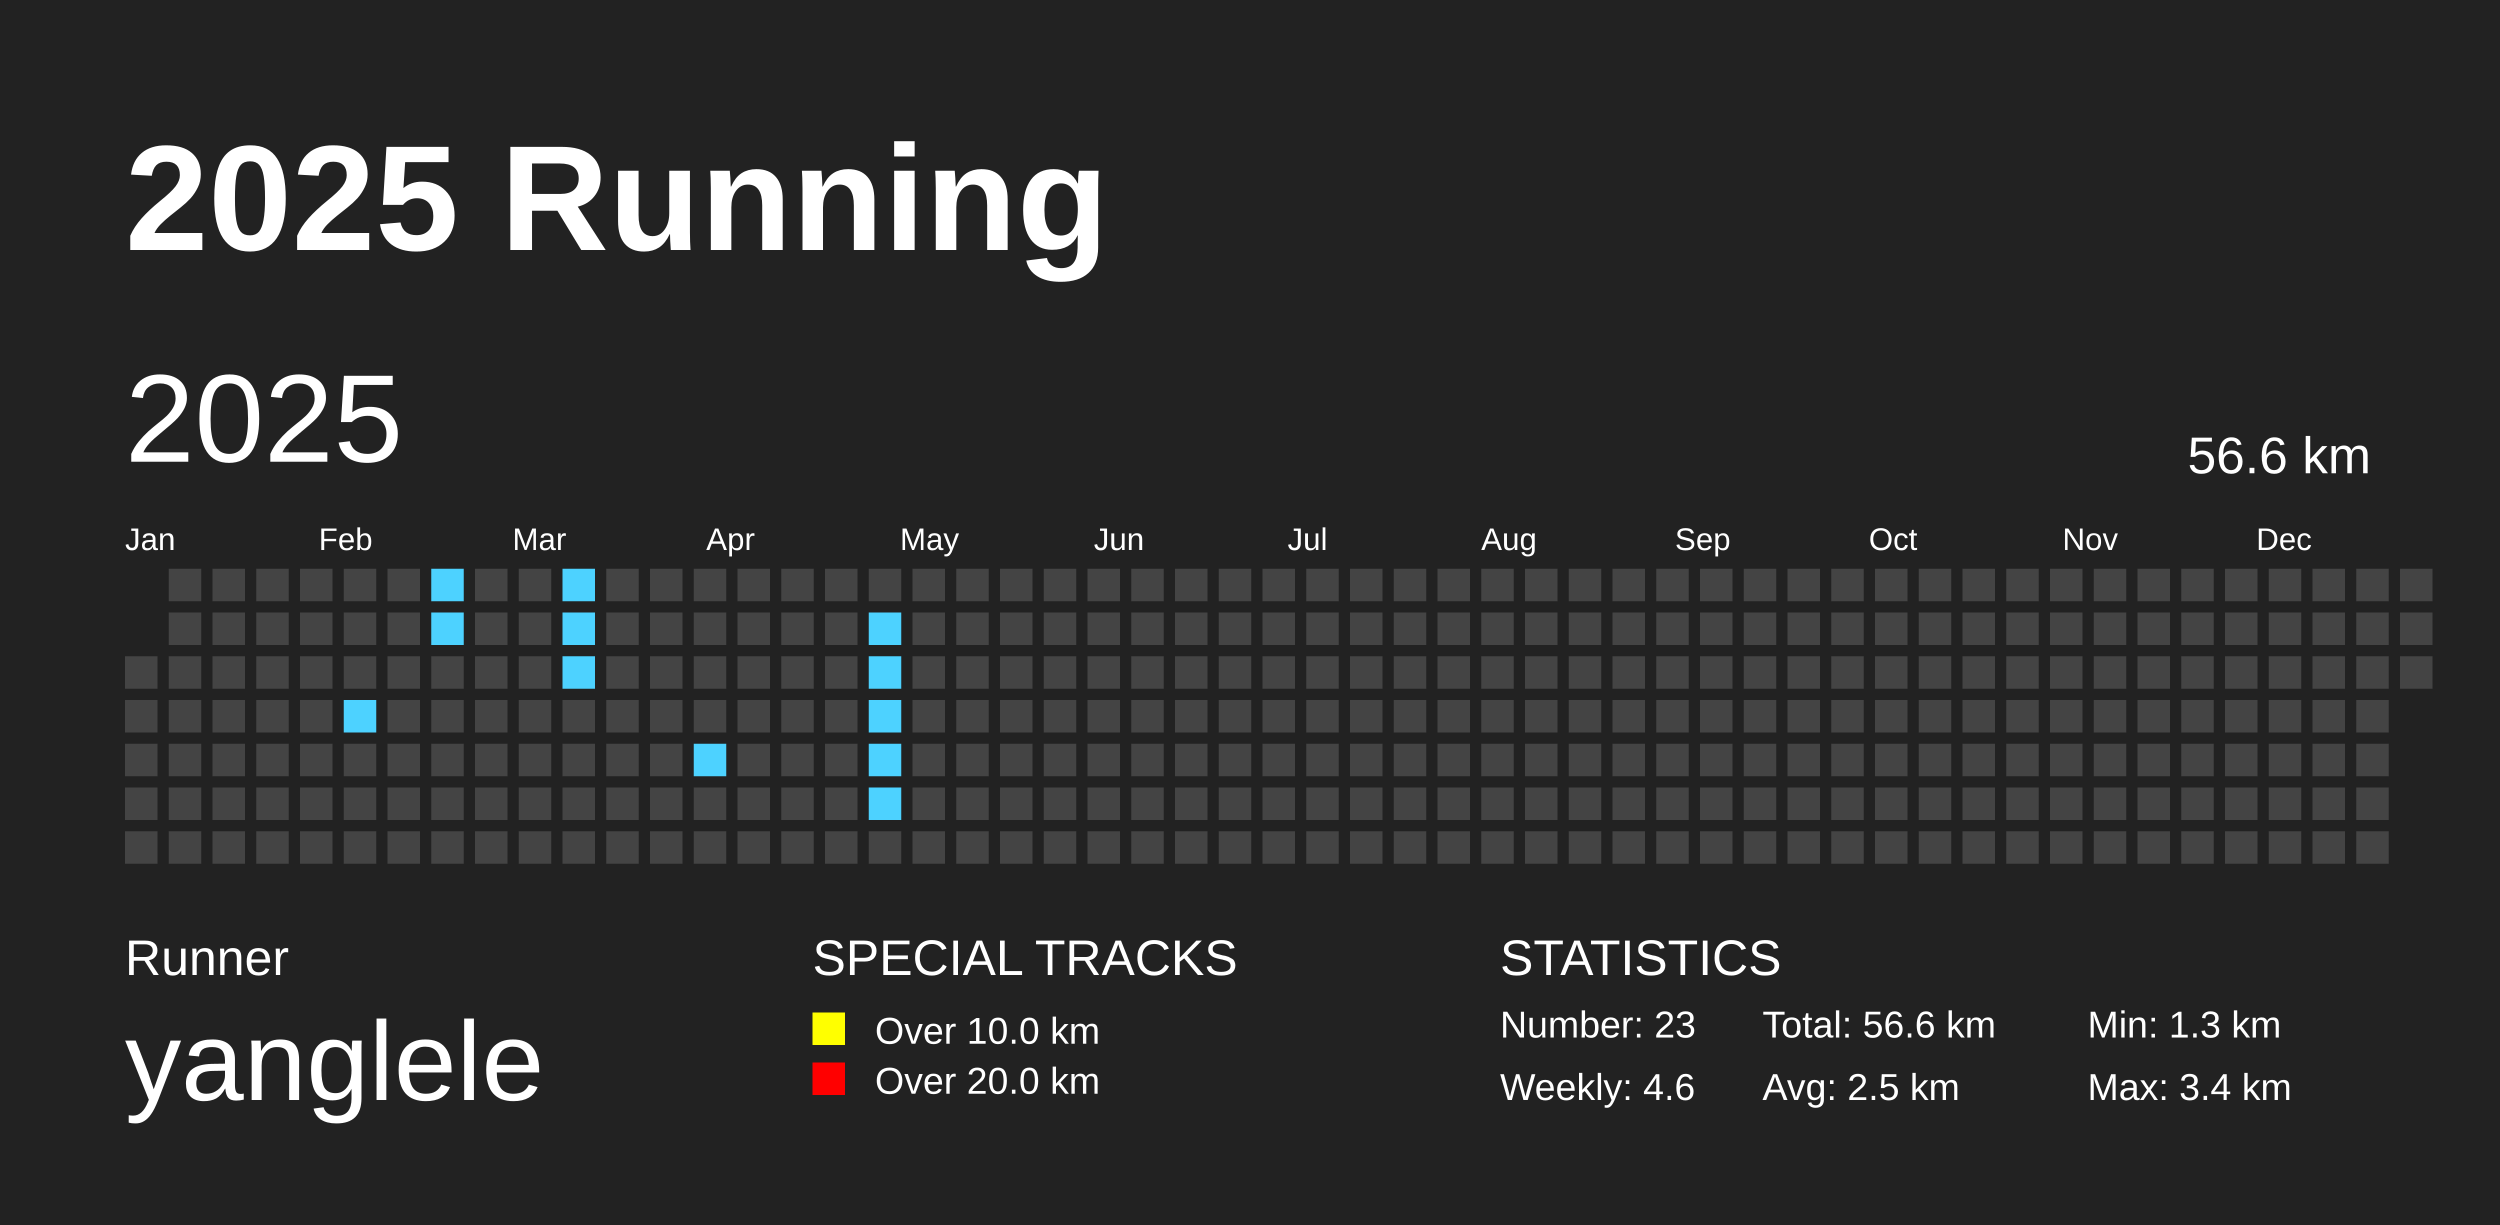
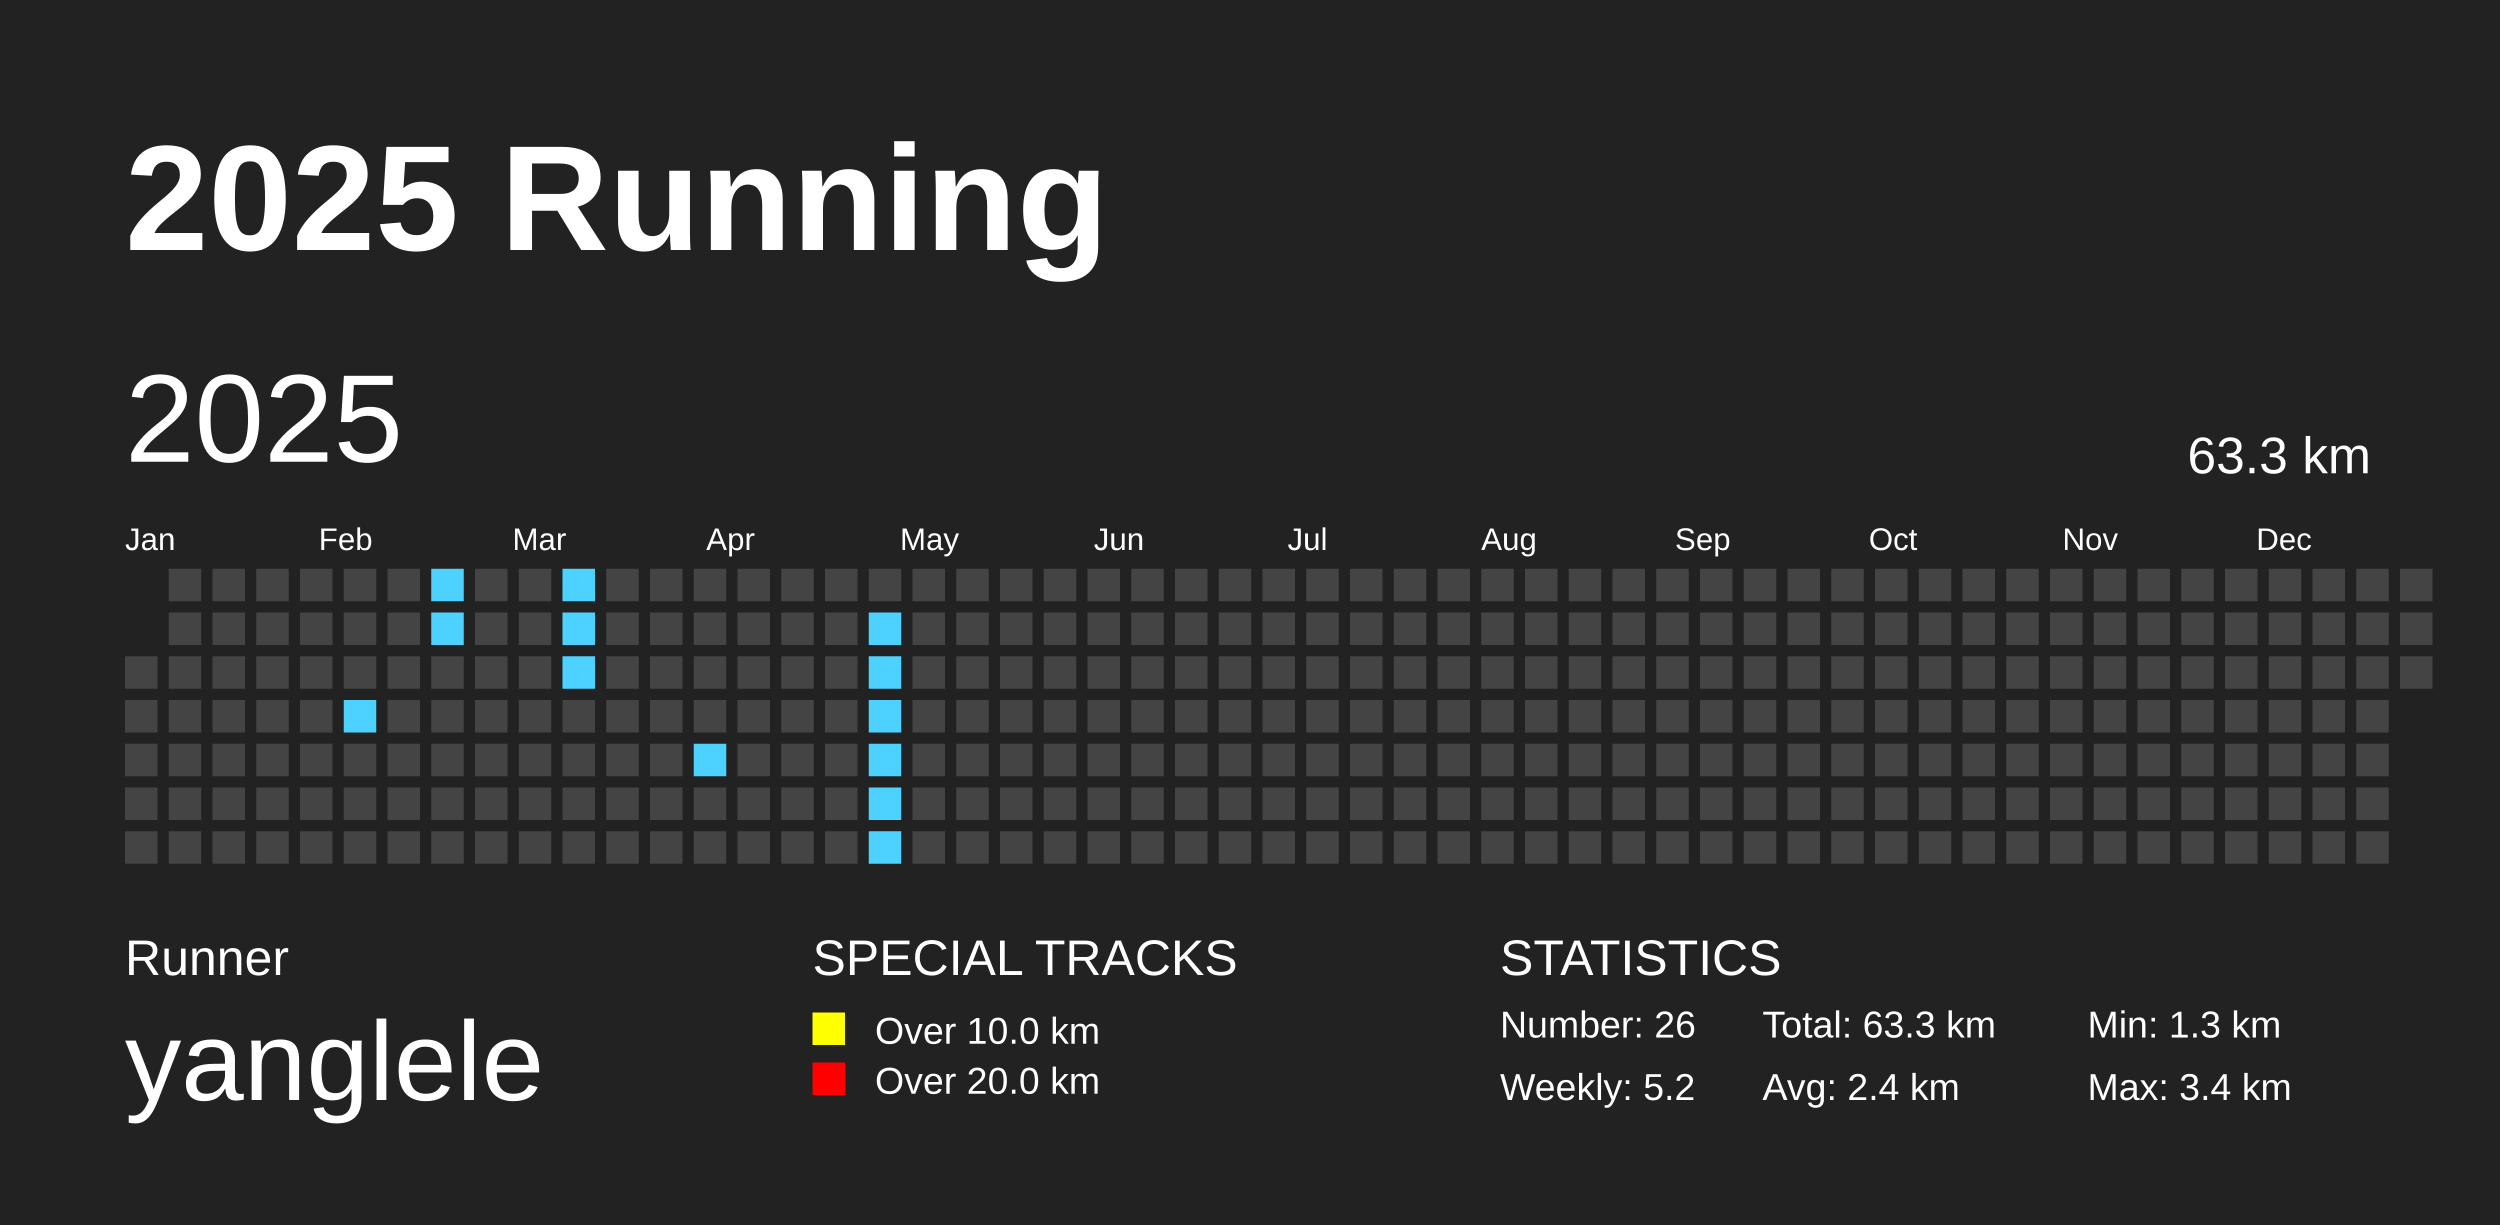
<svg xmlns="http://www.w3.org/2000/svg" baseProfile="full" height="98mm" version="1.1" viewBox="0,0,200,98" width="200mm">
  <defs />
  <rect fill="#222222" height="98" width="200" x="0" y="0" />
  <text fill="#FFFFFF" style="font-size:12px; font-family:Arial; font-weight:bold;" x="10" y="20">2025 Running</text>
  <text fill="#FFFFFF" style="font-size:4px; font-family:Arial" x="10" y="78">Runner</text>
  <text fill="#FFFFFF" style="font-size:9px; font-family:Arial" x="10" y="88">yanglele</text>
  <text fill="#FFFFFF" style="font-size:4px; font-family:Arial" x="65" y="78">SPECIAL TRACKS</text>
  <rect fill="yellow" height="2.6" width="2.6" x="65" y="81" />
  <text fill="#FFFFFF" style="font-size:3px; font-family:Arial" x="70" y="83.5">Over 10.0 km</text>
  <rect fill="red" height="2.6" width="2.6" x="65" y="85" />
  <text fill="#FFFFFF" style="font-size:3px; font-family:Arial" x="70" y="87.5">Over 20.0 km</text>
  <text fill="#FFFFFF" style="font-size:4px; font-family:Arial" x="120" y="78">STATISTICS</text>
-   <text fill="#FFFFFF" style="font-size:3px; font-family:Arial" x="120" y="83">Number: 23</text>
-   <text fill="#FFFFFF" style="font-size:3px; font-family:Arial" x="120" y="88">Weekly: 4.6</text>
-   <text fill="#FFFFFF" style="font-size:3px; font-family:Arial" x="141" y="83">Total: 56.6 km</text>
-   <text fill="#FFFFFF" style="font-size:3px; font-family:Arial" x="141" y="88">Avg: 2.5 km</text>
+   <text fill="#FFFFFF" style="font-size:3px; font-family:Arial" x="120" y="83">Number: 26</text>
+   <text fill="#FFFFFF" style="font-size:3px; font-family:Arial" x="120" y="88">Weekly: 5.2</text>
+   <text fill="#FFFFFF" style="font-size:3px; font-family:Arial" x="141" y="83">Total: 63.3 km</text>
+   <text fill="#FFFFFF" style="font-size:3px; font-family:Arial" x="141" y="88">Avg: 2.4 km</text>
  <text fill="#FFFFFF" style="font-size:3px; font-family:Arial" x="167" y="83">Min: 1.3 km</text>
  <text fill="#FFFFFF" style="font-size:3px; font-family:Arial" x="167" y="88">Max: 3.4 km</text>
  <text dominant-baseline="hanging" fill="#FFFFFF" style="font-size:10.0px; font-family:Arial;" x="10" y="30">2025</text>
-   <text dominant-baseline="hanging" fill="#FFFFFF" style="font-size:4.125px; font-family:Arial;" x="175" y="35">56.6 km</text>
+   <text dominant-baseline="hanging" fill="#FFFFFF" style="font-size:4.125px; font-family:Arial;" x="175" y="35">63.3 km</text>
  <text fill="#FFFFFF" style="font-size:2.5px; font-family:Arial" x="10.0" y="44">Jan</text>
  <text fill="#FFFFFF" style="font-size:2.5px; font-family:Arial" x="25.5" y="44">Feb</text>
  <text fill="#FFFFFF" style="font-size:2.5px; font-family:Arial" x="41.0" y="44">Mar</text>
  <text fill="#FFFFFF" style="font-size:2.5px; font-family:Arial" x="56.5" y="44">Apr</text>
  <text fill="#FFFFFF" style="font-size:2.5px; font-family:Arial" x="72.0" y="44">May</text>
  <text fill="#FFFFFF" style="font-size:2.5px; font-family:Arial" x="87.5" y="44">Jun</text>
  <text fill="#FFFFFF" style="font-size:2.5px; font-family:Arial" x="103.0" y="44">Jul</text>
  <text fill="#FFFFFF" style="font-size:2.5px; font-family:Arial" x="118.5" y="44">Aug</text>
  <text fill="#FFFFFF" style="font-size:2.5px; font-family:Arial" x="134.0" y="44">Sep</text>
  <text fill="#FFFFFF" style="font-size:2.5px; font-family:Arial" x="149.5" y="44">Oct</text>
  <text fill="#FFFFFF" style="font-size:2.5px; font-family:Arial" x="165.0" y="44">Nov</text>
  <text fill="#FFFFFF" style="font-size:2.5px; font-family:Arial" x="180.5" y="44">Dec</text>
  <rect fill="#444444" height="2.6" width="2.6" x="10.0" y="52.5" />
  <rect fill="#444444" height="2.6" width="2.6" x="10.0" y="56.0" />
  <rect fill="#444444" height="2.6" width="2.6" x="10.0" y="59.5" />
  <rect fill="#444444" height="2.6" width="2.6" x="10.0" y="63.0" />
  <rect fill="#444444" height="2.6" width="2.6" x="10.0" y="66.5" />
  <rect fill="#444444" height="2.6" width="2.6" x="13.5" y="45.5" />
  <rect fill="#444444" height="2.6" width="2.6" x="13.5" y="49.0" />
  <rect fill="#444444" height="2.6" width="2.6" x="13.5" y="52.5" />
  <rect fill="#444444" height="2.6" width="2.6" x="13.5" y="56.0" />
  <rect fill="#444444" height="2.6" width="2.6" x="13.5" y="59.5" />
  <rect fill="#444444" height="2.6" width="2.6" x="13.5" y="63.0" />
  <rect fill="#444444" height="2.6" width="2.6" x="13.5" y="66.5" />
  <rect fill="#444444" height="2.6" width="2.6" x="17.0" y="45.5" />
  <rect fill="#444444" height="2.6" width="2.6" x="17.0" y="49.0" />
  <rect fill="#444444" height="2.6" width="2.6" x="17.0" y="52.5" />
  <rect fill="#444444" height="2.6" width="2.6" x="17.0" y="56.0" />
  <rect fill="#444444" height="2.6" width="2.6" x="17.0" y="59.5" />
  <rect fill="#444444" height="2.6" width="2.6" x="17.0" y="63.0" />
  <rect fill="#444444" height="2.6" width="2.6" x="17.0" y="66.5" />
  <rect fill="#444444" height="2.6" width="2.6" x="20.5" y="45.5" />
  <rect fill="#444444" height="2.6" width="2.6" x="20.5" y="49.0" />
  <rect fill="#444444" height="2.6" width="2.6" x="20.5" y="52.5" />
  <rect fill="#444444" height="2.6" width="2.6" x="20.5" y="56.0" />
  <rect fill="#444444" height="2.6" width="2.6" x="20.5" y="59.5" />
  <rect fill="#444444" height="2.6" width="2.6" x="20.5" y="63.0" />
  <rect fill="#444444" height="2.6" width="2.6" x="20.5" y="66.5" />
  <rect fill="#444444" height="2.6" width="2.6" x="24.0" y="45.5" />
  <rect fill="#444444" height="2.6" width="2.6" x="24.0" y="49.0" />
  <rect fill="#444444" height="2.6" width="2.6" x="24.0" y="52.5" />
  <rect fill="#444444" height="2.6" width="2.6" x="24.0" y="56.0" />
  <rect fill="#444444" height="2.6" width="2.6" x="24.0" y="59.5" />
  <rect fill="#444444" height="2.6" width="2.6" x="24.0" y="63.0" />
  <rect fill="#444444" height="2.6" width="2.6" x="24.0" y="66.5" />
  <rect fill="#444444" height="2.6" width="2.6" x="27.5" y="45.5" />
  <rect fill="#444444" height="2.6" width="2.6" x="27.5" y="49.0" />
  <rect fill="#444444" height="2.6" width="2.6" x="27.5" y="52.5" />
  <rect fill="#4DD2FF" height="2.6" width="2.6" x="27.5" y="56.0" />
  <rect fill="#444444" height="2.6" width="2.6" x="27.5" y="59.5" />
  <rect fill="#444444" height="2.6" width="2.6" x="27.5" y="63.0" />
  <rect fill="#444444" height="2.6" width="2.6" x="27.5" y="66.5" />
  <rect fill="#444444" height="2.6" width="2.6" x="31.0" y="45.5" />
  <rect fill="#444444" height="2.6" width="2.6" x="31.0" y="49.0" />
  <rect fill="#444444" height="2.6" width="2.6" x="31.0" y="52.5" />
  <rect fill="#444444" height="2.6" width="2.6" x="31.0" y="56.0" />
  <rect fill="#444444" height="2.6" width="2.6" x="31.0" y="59.5" />
  <rect fill="#444444" height="2.6" width="2.6" x="31.0" y="63.0" />
  <rect fill="#444444" height="2.6" width="2.6" x="31.0" y="66.5" />
  <rect fill="#4DD2FF" height="2.6" width="2.6" x="34.5" y="45.5" />
  <rect fill="#4DD2FF" height="2.6" width="2.6" x="34.5" y="49.0" />
  <rect fill="#444444" height="2.6" width="2.6" x="34.5" y="52.5" />
  <rect fill="#444444" height="2.6" width="2.6" x="34.5" y="56.0" />
  <rect fill="#444444" height="2.6" width="2.6" x="34.5" y="59.5" />
  <rect fill="#444444" height="2.6" width="2.6" x="34.5" y="63.0" />
  <rect fill="#444444" height="2.6" width="2.6" x="34.5" y="66.5" />
  <rect fill="#444444" height="2.6" width="2.6" x="38.0" y="45.5" />
  <rect fill="#444444" height="2.6" width="2.6" x="38.0" y="49.0" />
  <rect fill="#444444" height="2.6" width="2.6" x="38.0" y="52.5" />
  <rect fill="#444444" height="2.6" width="2.6" x="38.0" y="56.0" />
  <rect fill="#444444" height="2.6" width="2.6" x="38.0" y="59.5" />
  <rect fill="#444444" height="2.6" width="2.6" x="38.0" y="63.0" />
  <rect fill="#444444" height="2.6" width="2.6" x="38.0" y="66.5" />
  <rect fill="#444444" height="2.6" width="2.6" x="41.5" y="45.5" />
  <rect fill="#444444" height="2.6" width="2.6" x="41.5" y="49.0" />
  <rect fill="#444444" height="2.6" width="2.6" x="41.5" y="52.5" />
  <rect fill="#444444" height="2.6" width="2.6" x="41.5" y="56.0" />
  <rect fill="#444444" height="2.6" width="2.6" x="41.5" y="59.5" />
  <rect fill="#444444" height="2.6" width="2.6" x="41.5" y="63.0" />
  <rect fill="#444444" height="2.6" width="2.6" x="41.5" y="66.5" />
  <rect fill="#4DD2FF" height="2.6" width="2.6" x="45.0" y="45.5" />
  <rect fill="#4DD2FF" height="2.6" width="2.6" x="45.0" y="49.0" />
  <rect fill="#4DD2FF" height="2.6" width="2.6" x="45.0" y="52.5" />
  <rect fill="#444444" height="2.6" width="2.6" x="45.0" y="56.0" />
  <rect fill="#444444" height="2.6" width="2.6" x="45.0" y="59.5" />
  <rect fill="#444444" height="2.6" width="2.6" x="45.0" y="63.0" />
  <rect fill="#444444" height="2.6" width="2.6" x="45.0" y="66.5" />
  <rect fill="#444444" height="2.6" width="2.6" x="48.5" y="45.5" />
  <rect fill="#444444" height="2.6" width="2.6" x="48.5" y="49.0" />
  <rect fill="#444444" height="2.6" width="2.6" x="48.5" y="52.5" />
  <rect fill="#444444" height="2.6" width="2.6" x="48.5" y="56.0" />
  <rect fill="#444444" height="2.6" width="2.6" x="48.5" y="59.5" />
  <rect fill="#444444" height="2.6" width="2.6" x="48.5" y="63.0" />
  <rect fill="#444444" height="2.6" width="2.6" x="48.5" y="66.5" />
  <rect fill="#444444" height="2.6" width="2.6" x="52.0" y="45.5" />
  <rect fill="#444444" height="2.6" width="2.6" x="52.0" y="49.0" />
  <rect fill="#444444" height="2.6" width="2.6" x="52.0" y="52.5" />
  <rect fill="#444444" height="2.6" width="2.6" x="52.0" y="56.0" />
  <rect fill="#444444" height="2.6" width="2.6" x="52.0" y="59.5" />
  <rect fill="#444444" height="2.6" width="2.6" x="52.0" y="63.0" />
  <rect fill="#444444" height="2.6" width="2.6" x="52.0" y="66.5" />
  <rect fill="#444444" height="2.6" width="2.6" x="55.5" y="45.5" />
  <rect fill="#444444" height="2.6" width="2.6" x="55.5" y="49.0" />
  <rect fill="#444444" height="2.6" width="2.6" x="55.5" y="52.5" />
  <rect fill="#444444" height="2.6" width="2.6" x="55.5" y="56.0" />
  <rect fill="#4DD2FF" height="2.6" width="2.6" x="55.5" y="59.5" />
  <rect fill="#444444" height="2.6" width="2.6" x="55.5" y="63.0" />
  <rect fill="#444444" height="2.6" width="2.6" x="55.5" y="66.5" />
  <rect fill="#444444" height="2.6" width="2.6" x="59.0" y="45.5" />
  <rect fill="#444444" height="2.6" width="2.6" x="59.0" y="49.0" />
  <rect fill="#444444" height="2.6" width="2.6" x="59.0" y="52.5" />
  <rect fill="#444444" height="2.6" width="2.6" x="59.0" y="56.0" />
  <rect fill="#444444" height="2.6" width="2.6" x="59.0" y="59.5" />
  <rect fill="#444444" height="2.6" width="2.6" x="59.0" y="63.0" />
  <rect fill="#444444" height="2.6" width="2.6" x="59.0" y="66.5" />
  <rect fill="#444444" height="2.6" width="2.6" x="62.5" y="45.5" />
  <rect fill="#444444" height="2.6" width="2.6" x="62.5" y="49.0" />
  <rect fill="#444444" height="2.6" width="2.6" x="62.5" y="52.5" />
  <rect fill="#444444" height="2.6" width="2.6" x="62.5" y="56.0" />
  <rect fill="#444444" height="2.6" width="2.6" x="62.5" y="59.5" />
  <rect fill="#444444" height="2.6" width="2.6" x="62.5" y="63.0" />
  <rect fill="#444444" height="2.6" width="2.6" x="62.5" y="66.5" />
  <rect fill="#444444" height="2.6" width="2.6" x="66.0" y="45.5" />
  <rect fill="#444444" height="2.6" width="2.6" x="66.0" y="49.0" />
  <rect fill="#444444" height="2.6" width="2.6" x="66.0" y="52.5" />
  <rect fill="#444444" height="2.6" width="2.6" x="66.0" y="56.0" />
  <rect fill="#444444" height="2.6" width="2.6" x="66.0" y="59.5" />
  <rect fill="#444444" height="2.6" width="2.6" x="66.0" y="63.0" />
  <rect fill="#444444" height="2.6" width="2.6" x="66.0" y="66.5" />
  <rect fill="#444444" height="2.6" width="2.6" x="69.5" y="45.5" />
  <rect fill="#4DD2FF" height="2.6" width="2.6" x="69.5" y="49.0" />
  <rect fill="#4DD2FF" height="2.6" width="2.6" x="69.5" y="52.5" />
  <rect fill="#4DD2FF" height="2.6" width="2.6" x="69.5" y="56.0" />
  <rect fill="#4DD2FF" height="2.6" width="2.6" x="69.5" y="59.5" />
  <rect fill="#4DD2FF" height="2.6" width="2.6" x="69.5" y="63.0" />
-   <rect fill="#444444" height="2.6" width="2.6" x="69.5" y="66.5" />
+   <rect fill="#4DD2FF" height="2.6" width="2.6" x="69.5" y="66.5" />
  <rect fill="#444444" height="2.6" width="2.6" x="73.0" y="45.5" />
  <rect fill="#444444" height="2.6" width="2.6" x="73.0" y="49.0" />
  <rect fill="#444444" height="2.6" width="2.6" x="73.0" y="52.5" />
  <rect fill="#444444" height="2.6" width="2.6" x="73.0" y="56.0" />
  <rect fill="#444444" height="2.6" width="2.6" x="73.0" y="59.5" />
  <rect fill="#444444" height="2.6" width="2.6" x="73.0" y="63.0" />
  <rect fill="#444444" height="2.6" width="2.6" x="73.0" y="66.5" />
  <rect fill="#444444" height="2.6" width="2.6" x="76.5" y="45.5" />
  <rect fill="#444444" height="2.6" width="2.6" x="76.5" y="49.0" />
  <rect fill="#444444" height="2.6" width="2.6" x="76.5" y="52.5" />
  <rect fill="#444444" height="2.6" width="2.6" x="76.5" y="56.0" />
  <rect fill="#444444" height="2.6" width="2.6" x="76.5" y="59.5" />
  <rect fill="#444444" height="2.6" width="2.6" x="76.5" y="63.0" />
  <rect fill="#444444" height="2.6" width="2.6" x="76.5" y="66.5" />
  <rect fill="#444444" height="2.6" width="2.6" x="80.0" y="45.5" />
  <rect fill="#444444" height="2.6" width="2.6" x="80.0" y="49.0" />
  <rect fill="#444444" height="2.6" width="2.6" x="80.0" y="52.5" />
  <rect fill="#444444" height="2.6" width="2.6" x="80.0" y="56.0" />
  <rect fill="#444444" height="2.6" width="2.6" x="80.0" y="59.5" />
  <rect fill="#444444" height="2.6" width="2.6" x="80.0" y="63.0" />
  <rect fill="#444444" height="2.6" width="2.6" x="80.0" y="66.5" />
  <rect fill="#444444" height="2.6" width="2.6" x="83.5" y="45.5" />
  <rect fill="#444444" height="2.6" width="2.6" x="83.5" y="49.0" />
  <rect fill="#444444" height="2.6" width="2.6" x="83.5" y="52.5" />
  <rect fill="#444444" height="2.6" width="2.6" x="83.5" y="56.0" />
  <rect fill="#444444" height="2.6" width="2.6" x="83.5" y="59.5" />
  <rect fill="#444444" height="2.6" width="2.6" x="83.5" y="63.0" />
  <rect fill="#444444" height="2.6" width="2.6" x="83.5" y="66.5" />
  <rect fill="#444444" height="2.6" width="2.6" x="87.0" y="45.5" />
  <rect fill="#444444" height="2.6" width="2.6" x="87.0" y="49.0" />
  <rect fill="#444444" height="2.6" width="2.6" x="87.0" y="52.5" />
  <rect fill="#444444" height="2.6" width="2.6" x="87.0" y="56.0" />
  <rect fill="#444444" height="2.6" width="2.6" x="87.0" y="59.5" />
  <rect fill="#444444" height="2.6" width="2.6" x="87.0" y="63.0" />
  <rect fill="#444444" height="2.6" width="2.6" x="87.0" y="66.5" />
  <rect fill="#444444" height="2.6" width="2.6" x="90.5" y="45.5" />
  <rect fill="#444444" height="2.6" width="2.6" x="90.5" y="49.0" />
  <rect fill="#444444" height="2.6" width="2.6" x="90.5" y="52.5" />
  <rect fill="#444444" height="2.6" width="2.6" x="90.5" y="56.0" />
  <rect fill="#444444" height="2.6" width="2.6" x="90.5" y="59.5" />
  <rect fill="#444444" height="2.6" width="2.6" x="90.5" y="63.0" />
  <rect fill="#444444" height="2.6" width="2.6" x="90.5" y="66.5" />
  <rect fill="#444444" height="2.6" width="2.6" x="94.0" y="45.5" />
  <rect fill="#444444" height="2.6" width="2.6" x="94.0" y="49.0" />
  <rect fill="#444444" height="2.6" width="2.6" x="94.0" y="52.5" />
  <rect fill="#444444" height="2.6" width="2.6" x="94.0" y="56.0" />
  <rect fill="#444444" height="2.6" width="2.6" x="94.0" y="59.5" />
  <rect fill="#444444" height="2.6" width="2.6" x="94.0" y="63.0" />
  <rect fill="#444444" height="2.6" width="2.6" x="94.0" y="66.5" />
  <rect fill="#444444" height="2.6" width="2.6" x="97.5" y="45.5" />
  <rect fill="#444444" height="2.6" width="2.6" x="97.5" y="49.0" />
  <rect fill="#444444" height="2.6" width="2.6" x="97.5" y="52.5" />
  <rect fill="#444444" height="2.6" width="2.6" x="97.5" y="56.0" />
  <rect fill="#444444" height="2.6" width="2.6" x="97.5" y="59.5" />
  <rect fill="#444444" height="2.6" width="2.6" x="97.5" y="63.0" />
  <rect fill="#444444" height="2.6" width="2.6" x="97.5" y="66.5" />
  <rect fill="#444444" height="2.6" width="2.6" x="101.0" y="45.5" />
  <rect fill="#444444" height="2.6" width="2.6" x="101.0" y="49.0" />
  <rect fill="#444444" height="2.6" width="2.6" x="101.0" y="52.5" />
  <rect fill="#444444" height="2.6" width="2.6" x="101.0" y="56.0" />
  <rect fill="#444444" height="2.6" width="2.6" x="101.0" y="59.5" />
  <rect fill="#444444" height="2.6" width="2.6" x="101.0" y="63.0" />
  <rect fill="#444444" height="2.6" width="2.6" x="101.0" y="66.5" />
  <rect fill="#444444" height="2.6" width="2.6" x="104.5" y="45.5" />
  <rect fill="#444444" height="2.6" width="2.6" x="104.5" y="49.0" />
  <rect fill="#444444" height="2.6" width="2.6" x="104.5" y="52.5" />
  <rect fill="#444444" height="2.6" width="2.6" x="104.5" y="56.0" />
  <rect fill="#444444" height="2.6" width="2.6" x="104.5" y="59.5" />
  <rect fill="#444444" height="2.6" width="2.6" x="104.5" y="63.0" />
  <rect fill="#444444" height="2.6" width="2.6" x="104.5" y="66.5" />
  <rect fill="#444444" height="2.6" width="2.6" x="108.0" y="45.5" />
  <rect fill="#444444" height="2.6" width="2.6" x="108.0" y="49.0" />
  <rect fill="#444444" height="2.6" width="2.6" x="108.0" y="52.5" />
  <rect fill="#444444" height="2.6" width="2.6" x="108.0" y="56.0" />
  <rect fill="#444444" height="2.6" width="2.6" x="108.0" y="59.5" />
  <rect fill="#444444" height="2.6" width="2.6" x="108.0" y="63.0" />
  <rect fill="#444444" height="2.6" width="2.6" x="108.0" y="66.5" />
  <rect fill="#444444" height="2.6" width="2.6" x="111.5" y="45.5" />
  <rect fill="#444444" height="2.6" width="2.6" x="111.5" y="49.0" />
  <rect fill="#444444" height="2.6" width="2.6" x="111.5" y="52.5" />
  <rect fill="#444444" height="2.6" width="2.6" x="111.5" y="56.0" />
  <rect fill="#444444" height="2.6" width="2.6" x="111.5" y="59.5" />
  <rect fill="#444444" height="2.6" width="2.6" x="111.5" y="63.0" />
  <rect fill="#444444" height="2.6" width="2.6" x="111.5" y="66.5" />
  <rect fill="#444444" height="2.6" width="2.6" x="115.0" y="45.5" />
  <rect fill="#444444" height="2.6" width="2.6" x="115.0" y="49.0" />
  <rect fill="#444444" height="2.6" width="2.6" x="115.0" y="52.5" />
  <rect fill="#444444" height="2.6" width="2.6" x="115.0" y="56.0" />
  <rect fill="#444444" height="2.6" width="2.6" x="115.0" y="59.5" />
  <rect fill="#444444" height="2.6" width="2.6" x="115.0" y="63.0" />
  <rect fill="#444444" height="2.6" width="2.6" x="115.0" y="66.5" />
  <rect fill="#444444" height="2.6" width="2.6" x="118.5" y="45.5" />
  <rect fill="#444444" height="2.6" width="2.6" x="118.5" y="49.0" />
  <rect fill="#444444" height="2.6" width="2.6" x="118.5" y="52.5" />
  <rect fill="#444444" height="2.6" width="2.6" x="118.5" y="56.0" />
  <rect fill="#444444" height="2.6" width="2.6" x="118.5" y="59.5" />
  <rect fill="#444444" height="2.6" width="2.6" x="118.5" y="63.0" />
  <rect fill="#444444" height="2.6" width="2.6" x="118.5" y="66.5" />
  <rect fill="#444444" height="2.6" width="2.6" x="122.0" y="45.5" />
  <rect fill="#444444" height="2.6" width="2.6" x="122.0" y="49.0" />
  <rect fill="#444444" height="2.6" width="2.6" x="122.0" y="52.5" />
  <rect fill="#444444" height="2.6" width="2.6" x="122.0" y="56.0" />
  <rect fill="#444444" height="2.6" width="2.6" x="122.0" y="59.5" />
  <rect fill="#444444" height="2.6" width="2.6" x="122.0" y="63.0" />
  <rect fill="#444444" height="2.6" width="2.6" x="122.0" y="66.5" />
  <rect fill="#444444" height="2.6" width="2.6" x="125.5" y="45.5" />
  <rect fill="#444444" height="2.6" width="2.6" x="125.5" y="49.0" />
  <rect fill="#444444" height="2.6" width="2.6" x="125.5" y="52.5" />
  <rect fill="#444444" height="2.6" width="2.6" x="125.5" y="56.0" />
  <rect fill="#444444" height="2.6" width="2.6" x="125.5" y="59.5" />
  <rect fill="#444444" height="2.6" width="2.6" x="125.5" y="63.0" />
  <rect fill="#444444" height="2.6" width="2.6" x="125.5" y="66.5" />
  <rect fill="#444444" height="2.6" width="2.6" x="129.0" y="45.5" />
  <rect fill="#444444" height="2.6" width="2.6" x="129.0" y="49.0" />
  <rect fill="#444444" height="2.6" width="2.6" x="129.0" y="52.5" />
  <rect fill="#444444" height="2.6" width="2.6" x="129.0" y="56.0" />
  <rect fill="#444444" height="2.6" width="2.6" x="129.0" y="59.5" />
  <rect fill="#444444" height="2.6" width="2.6" x="129.0" y="63.0" />
  <rect fill="#444444" height="2.6" width="2.6" x="129.0" y="66.5" />
  <rect fill="#444444" height="2.6" width="2.6" x="132.5" y="45.5" />
  <rect fill="#444444" height="2.6" width="2.6" x="132.5" y="49.0" />
  <rect fill="#444444" height="2.6" width="2.6" x="132.5" y="52.5" />
  <rect fill="#444444" height="2.6" width="2.6" x="132.5" y="56.0" />
  <rect fill="#444444" height="2.6" width="2.6" x="132.5" y="59.5" />
  <rect fill="#444444" height="2.6" width="2.6" x="132.5" y="63.0" />
  <rect fill="#444444" height="2.6" width="2.6" x="132.5" y="66.5" />
  <rect fill="#444444" height="2.6" width="2.6" x="136.0" y="45.5" />
  <rect fill="#444444" height="2.6" width="2.6" x="136.0" y="49.0" />
  <rect fill="#444444" height="2.6" width="2.6" x="136.0" y="52.5" />
  <rect fill="#444444" height="2.6" width="2.6" x="136.0" y="56.0" />
  <rect fill="#444444" height="2.6" width="2.6" x="136.0" y="59.5" />
  <rect fill="#444444" height="2.6" width="2.6" x="136.0" y="63.0" />
  <rect fill="#444444" height="2.6" width="2.6" x="136.0" y="66.5" />
  <rect fill="#444444" height="2.6" width="2.6" x="139.5" y="45.5" />
  <rect fill="#444444" height="2.6" width="2.6" x="139.5" y="49.0" />
  <rect fill="#444444" height="2.6" width="2.6" x="139.5" y="52.5" />
  <rect fill="#444444" height="2.6" width="2.6" x="139.5" y="56.0" />
  <rect fill="#444444" height="2.6" width="2.6" x="139.5" y="59.5" />
  <rect fill="#444444" height="2.6" width="2.6" x="139.5" y="63.0" />
  <rect fill="#444444" height="2.6" width="2.6" x="139.5" y="66.5" />
  <rect fill="#444444" height="2.6" width="2.6" x="143.0" y="45.5" />
  <rect fill="#444444" height="2.6" width="2.6" x="143.0" y="49.0" />
  <rect fill="#444444" height="2.6" width="2.6" x="143.0" y="52.5" />
  <rect fill="#444444" height="2.6" width="2.6" x="143.0" y="56.0" />
  <rect fill="#444444" height="2.6" width="2.6" x="143.0" y="59.5" />
  <rect fill="#444444" height="2.6" width="2.6" x="143.0" y="63.0" />
  <rect fill="#444444" height="2.6" width="2.6" x="143.0" y="66.5" />
  <rect fill="#444444" height="2.6" width="2.6" x="146.5" y="45.5" />
  <rect fill="#444444" height="2.6" width="2.6" x="146.5" y="49.0" />
  <rect fill="#444444" height="2.6" width="2.6" x="146.5" y="52.5" />
  <rect fill="#444444" height="2.6" width="2.6" x="146.5" y="56.0" />
  <rect fill="#444444" height="2.6" width="2.6" x="146.5" y="59.5" />
  <rect fill="#444444" height="2.6" width="2.6" x="146.5" y="63.0" />
  <rect fill="#444444" height="2.6" width="2.6" x="146.5" y="66.5" />
  <rect fill="#444444" height="2.6" width="2.6" x="150.0" y="45.5" />
  <rect fill="#444444" height="2.6" width="2.6" x="150.0" y="49.0" />
  <rect fill="#444444" height="2.6" width="2.6" x="150.0" y="52.5" />
  <rect fill="#444444" height="2.6" width="2.6" x="150.0" y="56.0" />
  <rect fill="#444444" height="2.6" width="2.6" x="150.0" y="59.5" />
  <rect fill="#444444" height="2.6" width="2.6" x="150.0" y="63.0" />
  <rect fill="#444444" height="2.6" width="2.6" x="150.0" y="66.5" />
  <rect fill="#444444" height="2.6" width="2.6" x="153.5" y="45.5" />
  <rect fill="#444444" height="2.6" width="2.6" x="153.5" y="49.0" />
  <rect fill="#444444" height="2.6" width="2.6" x="153.5" y="52.5" />
  <rect fill="#444444" height="2.6" width="2.6" x="153.5" y="56.0" />
  <rect fill="#444444" height="2.6" width="2.6" x="153.5" y="59.5" />
  <rect fill="#444444" height="2.6" width="2.6" x="153.5" y="63.0" />
  <rect fill="#444444" height="2.6" width="2.6" x="153.5" y="66.5" />
  <rect fill="#444444" height="2.6" width="2.6" x="157.0" y="45.5" />
  <rect fill="#444444" height="2.6" width="2.6" x="157.0" y="49.0" />
  <rect fill="#444444" height="2.6" width="2.6" x="157.0" y="52.5" />
  <rect fill="#444444" height="2.6" width="2.6" x="157.0" y="56.0" />
  <rect fill="#444444" height="2.6" width="2.6" x="157.0" y="59.5" />
  <rect fill="#444444" height="2.6" width="2.6" x="157.0" y="63.0" />
  <rect fill="#444444" height="2.6" width="2.6" x="157.0" y="66.5" />
  <rect fill="#444444" height="2.6" width="2.6" x="160.5" y="45.5" />
  <rect fill="#444444" height="2.6" width="2.6" x="160.5" y="49.0" />
  <rect fill="#444444" height="2.6" width="2.6" x="160.5" y="52.5" />
  <rect fill="#444444" height="2.6" width="2.6" x="160.5" y="56.0" />
  <rect fill="#444444" height="2.6" width="2.6" x="160.5" y="59.5" />
  <rect fill="#444444" height="2.6" width="2.6" x="160.5" y="63.0" />
  <rect fill="#444444" height="2.6" width="2.6" x="160.5" y="66.5" />
  <rect fill="#444444" height="2.6" width="2.6" x="164.0" y="45.5" />
  <rect fill="#444444" height="2.6" width="2.6" x="164.0" y="49.0" />
  <rect fill="#444444" height="2.6" width="2.6" x="164.0" y="52.5" />
  <rect fill="#444444" height="2.6" width="2.6" x="164.0" y="56.0" />
  <rect fill="#444444" height="2.6" width="2.6" x="164.0" y="59.5" />
  <rect fill="#444444" height="2.6" width="2.6" x="164.0" y="63.0" />
  <rect fill="#444444" height="2.6" width="2.6" x="164.0" y="66.5" />
  <rect fill="#444444" height="2.6" width="2.6" x="167.5" y="45.5" />
  <rect fill="#444444" height="2.6" width="2.6" x="167.5" y="49.0" />
  <rect fill="#444444" height="2.6" width="2.6" x="167.5" y="52.5" />
  <rect fill="#444444" height="2.6" width="2.6" x="167.5" y="56.0" />
  <rect fill="#444444" height="2.6" width="2.6" x="167.5" y="59.5" />
  <rect fill="#444444" height="2.6" width="2.6" x="167.5" y="63.0" />
  <rect fill="#444444" height="2.6" width="2.6" x="167.5" y="66.5" />
  <rect fill="#444444" height="2.6" width="2.6" x="171.0" y="45.5" />
  <rect fill="#444444" height="2.6" width="2.6" x="171.0" y="49.0" />
  <rect fill="#444444" height="2.6" width="2.6" x="171.0" y="52.5" />
  <rect fill="#444444" height="2.6" width="2.6" x="171.0" y="56.0" />
  <rect fill="#444444" height="2.6" width="2.6" x="171.0" y="59.5" />
  <rect fill="#444444" height="2.6" width="2.6" x="171.0" y="63.0" />
  <rect fill="#444444" height="2.6" width="2.6" x="171.0" y="66.5" />
  <rect fill="#444444" height="2.6" width="2.6" x="174.5" y="45.5" />
  <rect fill="#444444" height="2.6" width="2.6" x="174.5" y="49.0" />
  <rect fill="#444444" height="2.6" width="2.6" x="174.5" y="52.5" />
  <rect fill="#444444" height="2.6" width="2.6" x="174.5" y="56.0" />
  <rect fill="#444444" height="2.6" width="2.6" x="174.5" y="59.5" />
  <rect fill="#444444" height="2.6" width="2.6" x="174.5" y="63.0" />
  <rect fill="#444444" height="2.6" width="2.6" x="174.5" y="66.5" />
  <rect fill="#444444" height="2.6" width="2.6" x="178.0" y="45.5" />
  <rect fill="#444444" height="2.6" width="2.6" x="178.0" y="49.0" />
  <rect fill="#444444" height="2.6" width="2.6" x="178.0" y="52.5" />
  <rect fill="#444444" height="2.6" width="2.6" x="178.0" y="56.0" />
  <rect fill="#444444" height="2.6" width="2.6" x="178.0" y="59.5" />
  <rect fill="#444444" height="2.6" width="2.6" x="178.0" y="63.0" />
  <rect fill="#444444" height="2.6" width="2.6" x="178.0" y="66.5" />
  <rect fill="#444444" height="2.6" width="2.6" x="181.5" y="45.5" />
  <rect fill="#444444" height="2.6" width="2.6" x="181.5" y="49.0" />
  <rect fill="#444444" height="2.6" width="2.6" x="181.5" y="52.5" />
  <rect fill="#444444" height="2.6" width="2.6" x="181.5" y="56.0" />
  <rect fill="#444444" height="2.6" width="2.6" x="181.5" y="59.5" />
  <rect fill="#444444" height="2.6" width="2.6" x="181.5" y="63.0" />
  <rect fill="#444444" height="2.6" width="2.6" x="181.5" y="66.5" />
  <rect fill="#444444" height="2.6" width="2.6" x="185.0" y="45.5" />
  <rect fill="#444444" height="2.6" width="2.6" x="185.0" y="49.0" />
  <rect fill="#444444" height="2.6" width="2.6" x="185.0" y="52.5" />
  <rect fill="#444444" height="2.6" width="2.6" x="185.0" y="56.0" />
  <rect fill="#444444" height="2.6" width="2.6" x="185.0" y="59.5" />
  <rect fill="#444444" height="2.6" width="2.6" x="185.0" y="63.0" />
  <rect fill="#444444" height="2.6" width="2.6" x="185.0" y="66.5" />
  <rect fill="#444444" height="2.6" width="2.6" x="188.5" y="45.5" />
  <rect fill="#444444" height="2.6" width="2.6" x="188.5" y="49.0" />
  <rect fill="#444444" height="2.6" width="2.6" x="188.5" y="52.5" />
  <rect fill="#444444" height="2.6" width="2.6" x="188.5" y="56.0" />
  <rect fill="#444444" height="2.6" width="2.6" x="188.5" y="59.5" />
  <rect fill="#444444" height="2.6" width="2.6" x="188.5" y="63.0" />
  <rect fill="#444444" height="2.6" width="2.6" x="188.5" y="66.5" />
  <rect fill="#444444" height="2.6" width="2.6" x="192.0" y="45.5" />
  <rect fill="#444444" height="2.6" width="2.6" x="192.0" y="49.0" />
  <rect fill="#444444" height="2.6" width="2.6" x="192.0" y="52.5" />
</svg>
